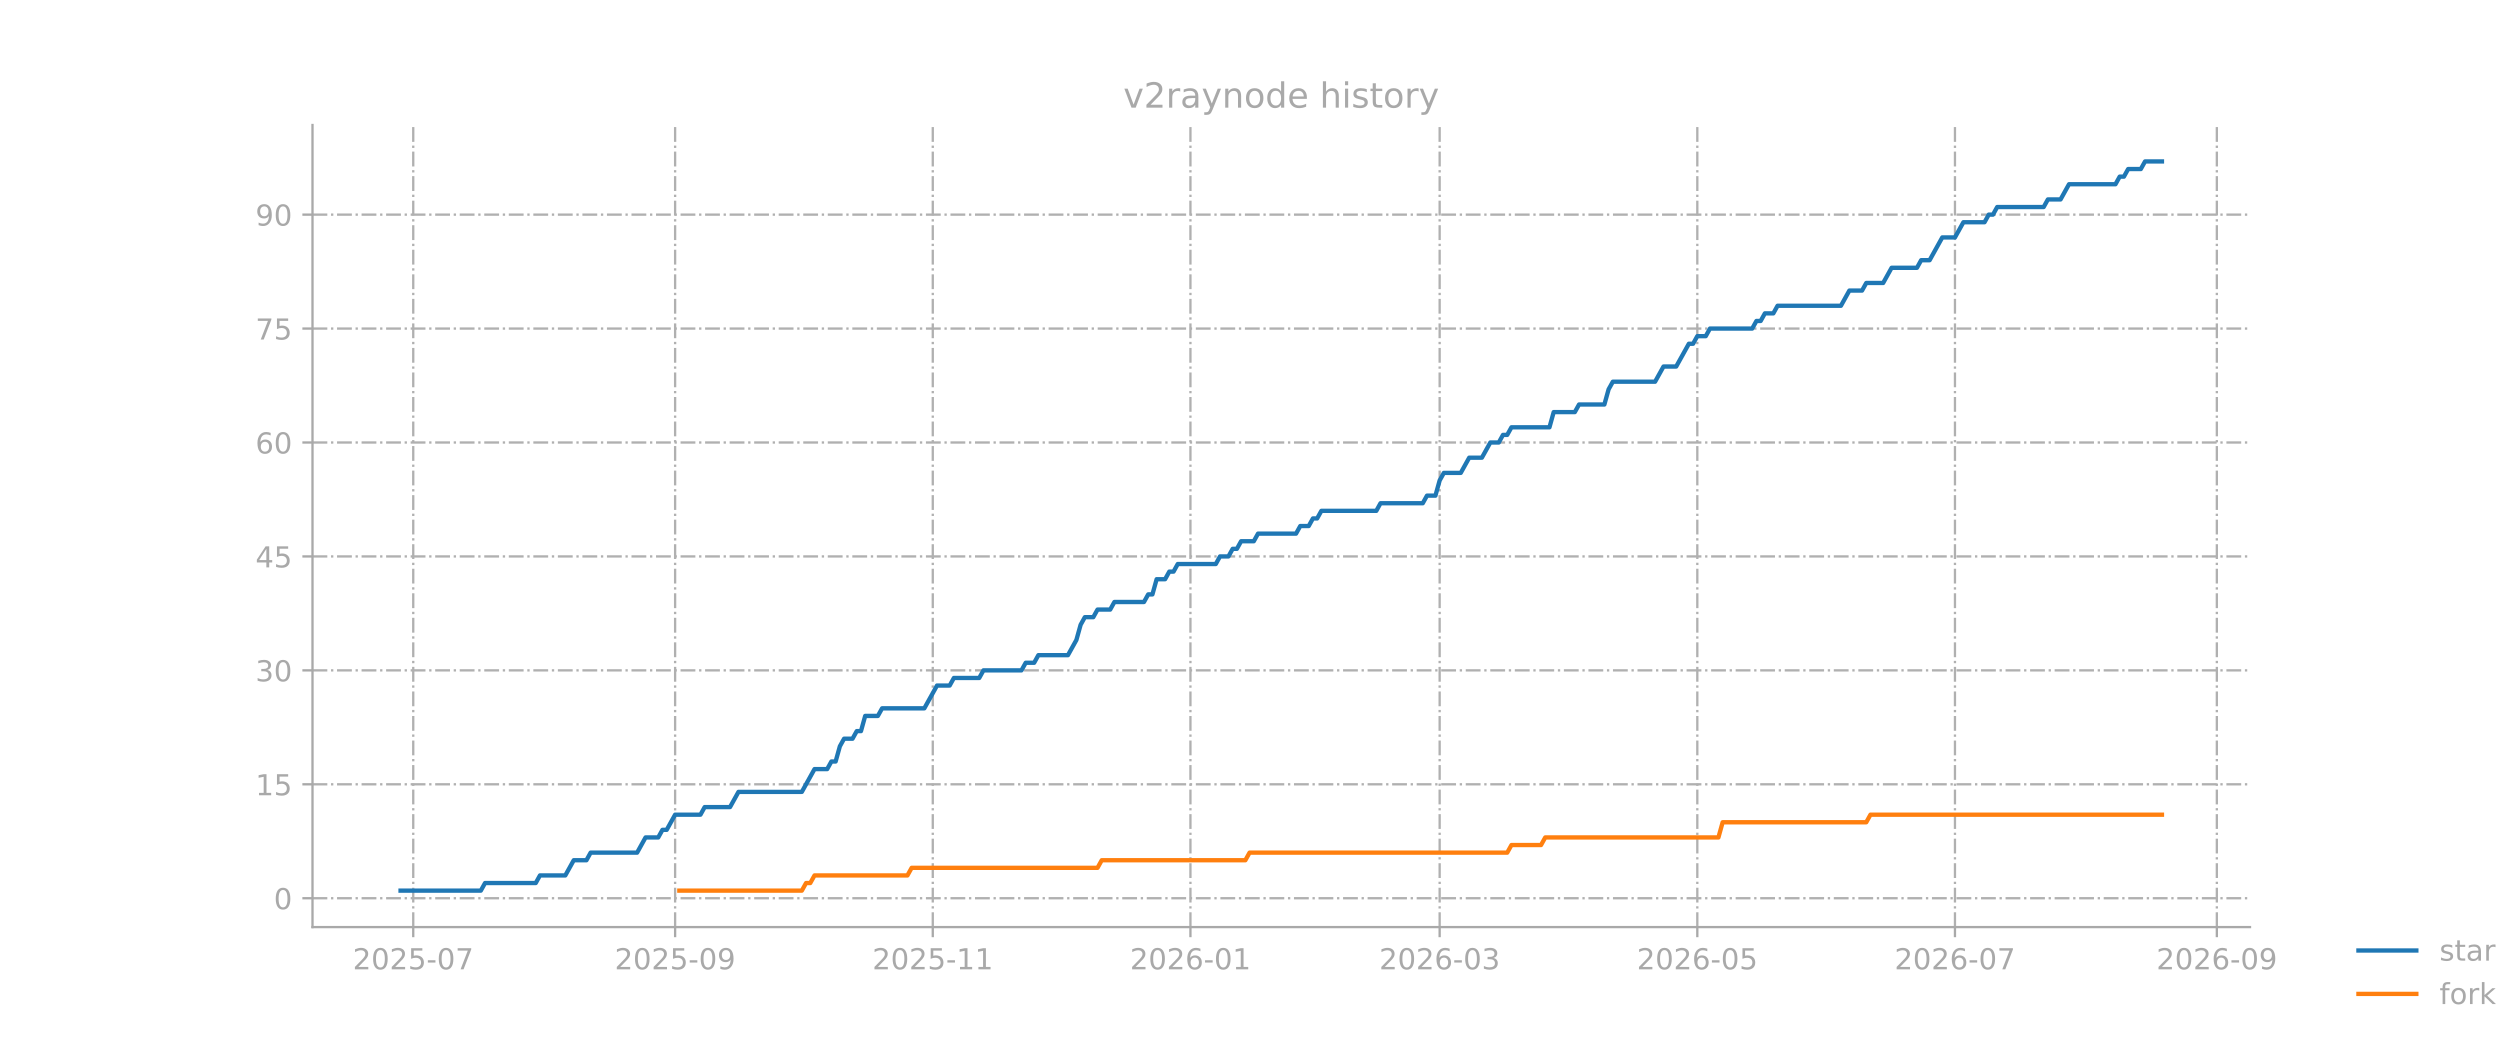
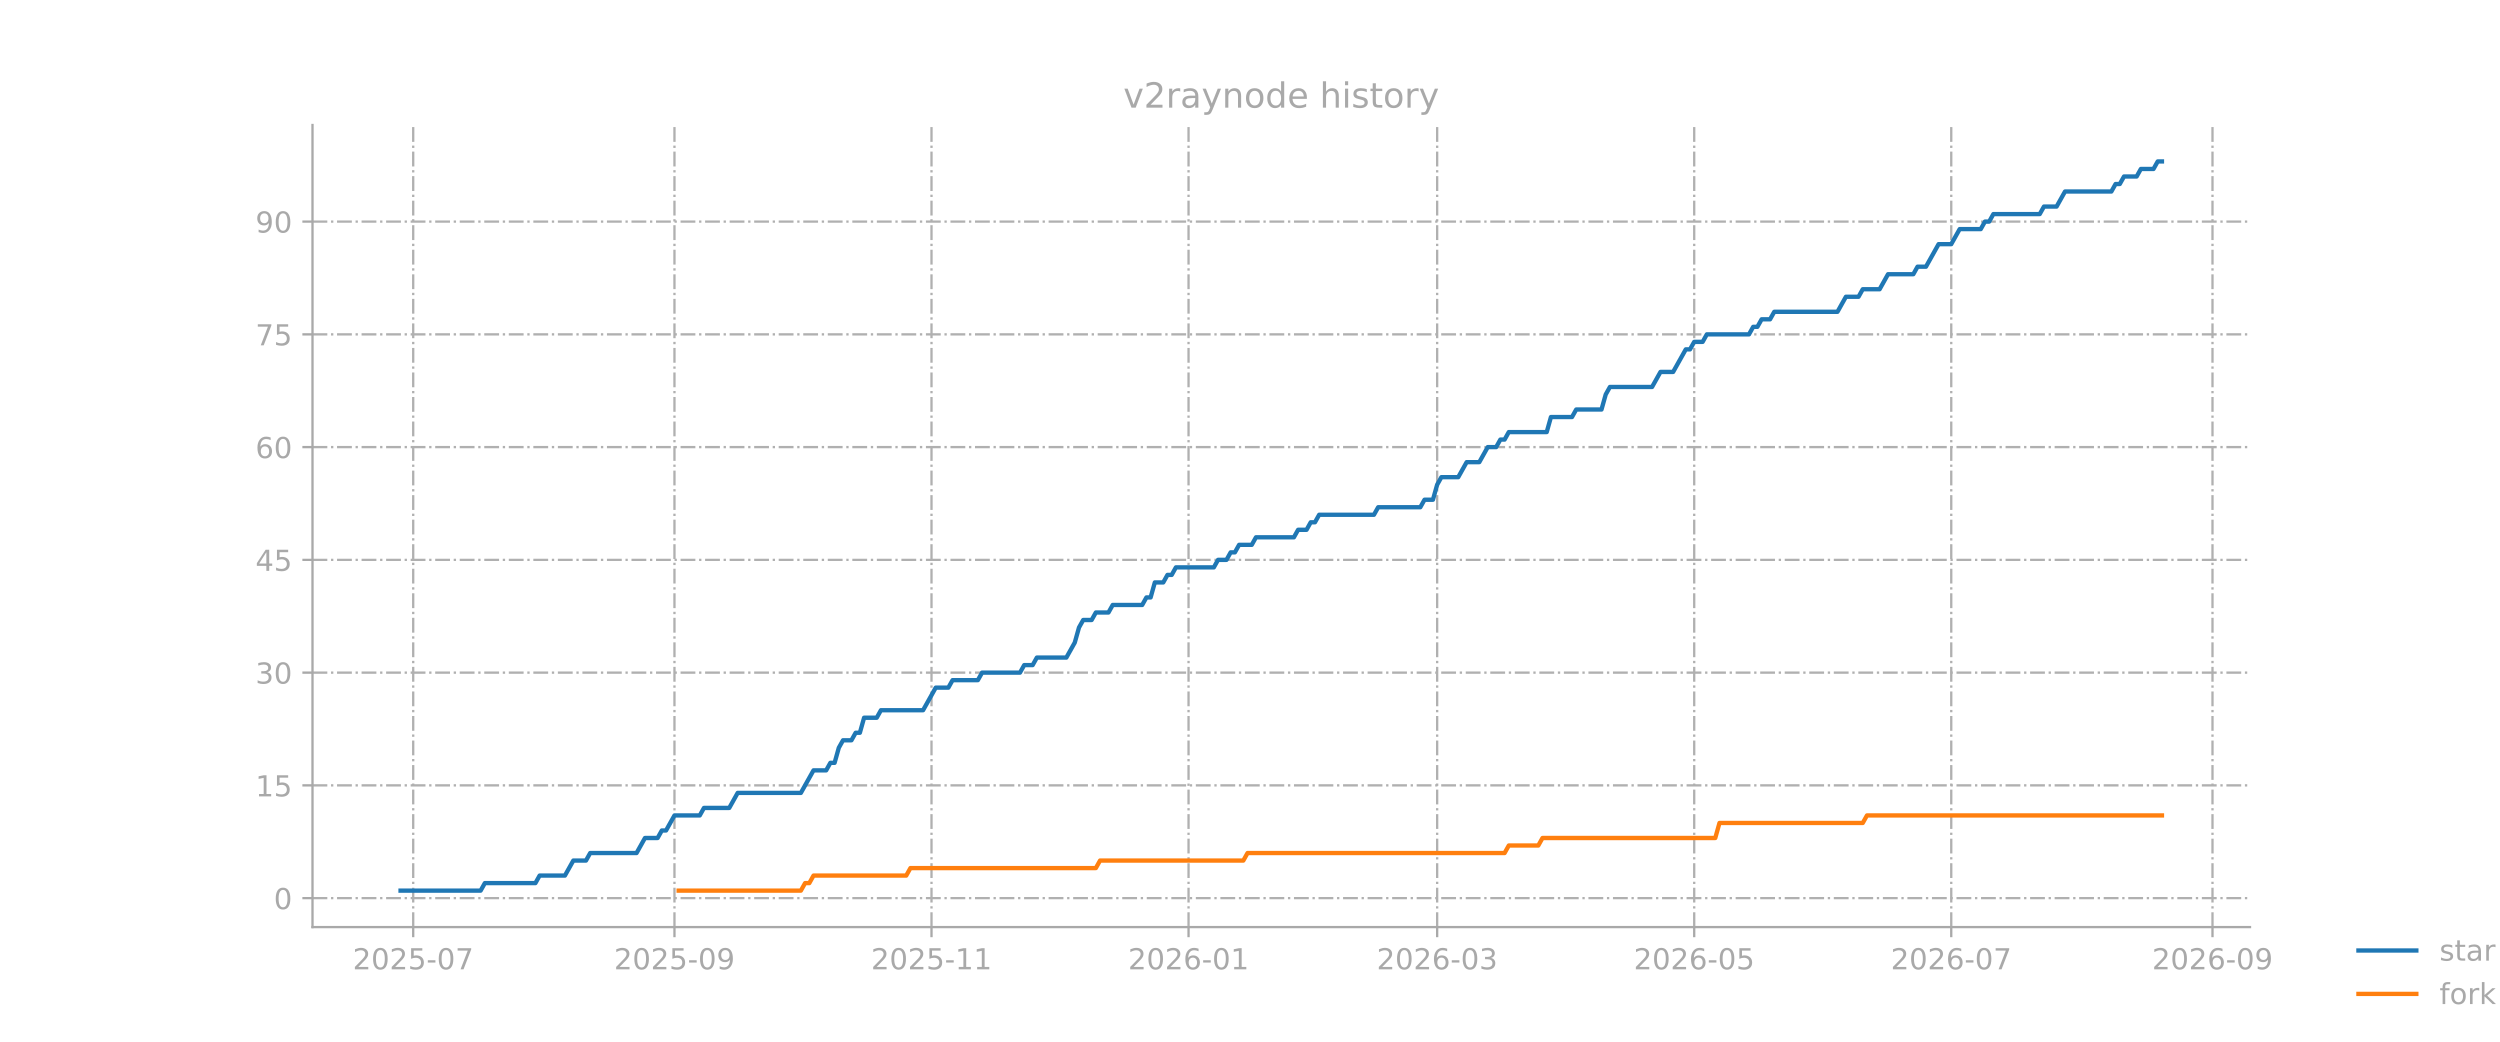
<svg xmlns="http://www.w3.org/2000/svg" xmlns:xlink="http://www.w3.org/1999/xlink" width="864pt" height="360pt" viewBox="0 0 864 360" version="1.1">
  <defs>
    <style type="text/css">*{stroke-linejoin: round; stroke-linecap: butt}</style>
  </defs>
  <g id="figure_1">
    <g id="patch_1">
      <path d="M 0 360  L 864 360  L 864 0  L 0 0  L 0 360  z " style="fill: none; opacity: 0" />
    </g>
    <g id="axes_1">
      <g id="patch_2">
        <path d="M 108 320.4  L 777.6 320.4  L 777.6 43.2  L 108 43.2  L 108 320.4  z " style="fill: none; opacity: 0" />
      </g>
      <g id="matplotlib.axis_1">
        <g id="xtick_1">
          <g id="line2d_1">
-             <path d="M 142.816 320.4  L 142.816 43.2  " clip-path="url(#pe0edffdb2b)" style="fill: none; stroke-dasharray: 5.12,1.28,0.8,1.28; stroke-dashoffset: 0; stroke: #b0b0b0; stroke-width: 0.8" />
+             <path d="M 142.805 320.4  L 142.805 43.2  " clip-path="url(#p258843236b)" style="fill: none; stroke-dasharray: 5.12,1.28,0.8,1.28; stroke-dashoffset: 0; stroke: #b0b0b0; stroke-width: 0.8" />
          </g>
          <g id="line2d_2">
            <defs>
-               <path id="m5541c65035" d="M 0 0  L 0 3.5  " style="stroke: #a9a9a9; stroke-width: 0.8" />
+               <path id="mca3ff56451" d="M 0 0  L 0 3.5  " style="stroke: #a9a9a9; stroke-width: 0.8" />
            </defs>
            <g>
-               <use xlink:href="#m5541c65035" x="142.816" y="320.4" style="fill: #a9a9a9; stroke: #a9a9a9; stroke-width: 0.8" />
+               <use xlink:href="#mca3ff56451" x="142.805" y="320.4" style="fill: #a9a9a9; stroke: #a9a9a9; stroke-width: 0.8" />
            </g>
          </g>
          <g id="text_1">
-             <g style="fill: #a9a9a9" transform="translate(121.9243 334.9977) scale(0.1 -0.1)">
+             <g style="fill: #a9a9a9" transform="translate(121.9138 334.9977) scale(0.1 -0.1)">
              <defs>
                <path id="DejaVuSans-15" d="M 1228 531  L 3431 531  L 3431 0  L 469 0  L 469 531  Q 828 903 1448 1529  Q 2069 2156 2228 2338  Q 2531 2678 2651 2914  Q 2772 3150 2772 3378  Q 2772 3750 2511 3984  Q 2250 4219 1831 4219  Q 1534 4219 1204 4116  Q 875 4013 500 3803  L 500 4441  Q 881 4594 1212 4672  Q 1544 4750 1819 4750  Q 2544 4750 2975 4387  Q 3406 4025 3406 3419  Q 3406 3131 3298 2873  Q 3191 2616 2906 2266  Q 2828 2175 2409 1742  Q 1991 1309 1228 531  z " transform="scale(0.015625)" />
                <path id="DejaVuSans-13" d="M 2034 4250  Q 1547 4250 1301 3770  Q 1056 3291 1056 2328  Q 1056 1369 1301 889  Q 1547 409 2034 409  Q 2525 409 2770 889  Q 3016 1369 3016 2328  Q 3016 3291 2770 3770  Q 2525 4250 2034 4250  z M 2034 4750  Q 2819 4750 3233 4129  Q 3647 3509 3647 2328  Q 3647 1150 3233 529  Q 2819 -91 2034 -91  Q 1250 -91 836 529  Q 422 1150 422 2328  Q 422 3509 836 4129  Q 1250 4750 2034 4750  z " transform="scale(0.015625)" />
                <path id="DejaVuSans-18" d="M 691 4666  L 3169 4666  L 3169 4134  L 1269 4134  L 1269 2991  Q 1406 3038 1543 3061  Q 1681 3084 1819 3084  Q 2600 3084 3056 2656  Q 3513 2228 3513 1497  Q 3513 744 3044 326  Q 2575 -91 1722 -91  Q 1428 -91 1123 -41  Q 819 9 494 109  L 494 744  Q 775 591 1075 516  Q 1375 441 1709 441  Q 2250 441 2565 725  Q 2881 1009 2881 1497  Q 2881 1984 2565 2268  Q 2250 2553 1709 2553  Q 1456 2553 1204 2497  Q 953 2441 691 2322  L 691 4666  z " transform="scale(0.015625)" />
                <path id="DejaVuSans-10" d="M 313 2009  L 1997 2009  L 1997 1497  L 313 1497  L 313 2009  z " transform="scale(0.015625)" />
                <path id="DejaVuSans-1a" d="M 525 4666  L 3525 4666  L 3525 4397  L 1831 0  L 1172 0  L 2766 4134  L 525 4134  L 525 4666  z " transform="scale(0.015625)" />
              </defs>
              <use xlink:href="#DejaVuSans-15" />
              <use xlink:href="#DejaVuSans-13" transform="translate(63.625 0)" />
              <use xlink:href="#DejaVuSans-15" transform="translate(127.25 0)" />
              <use xlink:href="#DejaVuSans-18" transform="translate(190.875 0)" />
              <use xlink:href="#DejaVuSans-10" transform="translate(254.5 0)" />
              <use xlink:href="#DejaVuSans-13" transform="translate(290.5781 0)" />
              <use xlink:href="#DejaVuSans-1a" transform="translate(354.2031 0)" />
            </g>
          </g>
        </g>
        <g id="xtick_2">
          <g id="line2d_3">
-             <path d="M 233.322 320.4  L 233.322 43.2  " clip-path="url(#pe0edffdb2b)" style="fill: none; stroke-dasharray: 5.12,1.28,0.8,1.28; stroke-dashoffset: 0; stroke: #b0b0b0; stroke-width: 0.8" />
+             <path d="M 233.095 320.4  L 233.095 43.2  " clip-path="url(#p258843236b)" style="fill: none; stroke-dasharray: 5.12,1.28,0.8,1.28; stroke-dashoffset: 0; stroke: #b0b0b0; stroke-width: 0.8" />
          </g>
          <g id="line2d_4">
            <g>
-               <use xlink:href="#m5541c65035" x="233.322" y="320.4" style="fill: #a9a9a9; stroke: #a9a9a9; stroke-width: 0.8" />
+               <use xlink:href="#mca3ff56451" x="233.095" y="320.4" style="fill: #a9a9a9; stroke: #a9a9a9; stroke-width: 0.8" />
            </g>
          </g>
          <g id="text_2">
-             <g style="fill: #a9a9a9" transform="translate(212.4305 334.9977) scale(0.1 -0.1)">
+             <g style="fill: #a9a9a9" transform="translate(212.2035 334.9977) scale(0.1 -0.1)">
              <defs>
                <path id="DejaVuSans-1c" d="M 703 97  L 703 672  Q 941 559 1184 500  Q 1428 441 1663 441  Q 2288 441 2617 861  Q 2947 1281 2994 2138  Q 2813 1869 2534 1725  Q 2256 1581 1919 1581  Q 1219 1581 811 2004  Q 403 2428 403 3163  Q 403 3881 828 4315  Q 1253 4750 1959 4750  Q 2769 4750 3195 4129  Q 3622 3509 3622 2328  Q 3622 1225 3098 567  Q 2575 -91 1691 -91  Q 1453 -91 1209 -44  Q 966 3 703 97  z M 1959 2075  Q 2384 2075 2632 2365  Q 2881 2656 2881 3163  Q 2881 3666 2632 3958  Q 2384 4250 1959 4250  Q 1534 4250 1286 3958  Q 1038 3666 1038 3163  Q 1038 2656 1286 2365  Q 1534 2075 1959 2075  z " transform="scale(0.015625)" />
              </defs>
              <use xlink:href="#DejaVuSans-15" />
              <use xlink:href="#DejaVuSans-13" transform="translate(63.625 0)" />
              <use xlink:href="#DejaVuSans-15" transform="translate(127.25 0)" />
              <use xlink:href="#DejaVuSans-18" transform="translate(190.875 0)" />
              <use xlink:href="#DejaVuSans-10" transform="translate(254.5 0)" />
              <use xlink:href="#DejaVuSans-13" transform="translate(290.5781 0)" />
              <use xlink:href="#DejaVuSans-1c" transform="translate(354.2031 0)" />
            </g>
          </g>
        </g>
        <g id="xtick_3">
          <g id="line2d_5">
-             <path d="M 322.368 320.4  L 322.368 43.2  " clip-path="url(#pe0edffdb2b)" style="fill: none; stroke-dasharray: 5.12,1.28,0.8,1.28; stroke-dashoffset: 0; stroke: #b0b0b0; stroke-width: 0.8" />
+             <path d="M 321.928 320.4  L 321.928 43.2  " clip-path="url(#p258843236b)" style="fill: none; stroke-dasharray: 5.12,1.28,0.8,1.28; stroke-dashoffset: 0; stroke: #b0b0b0; stroke-width: 0.8" />
          </g>
          <g id="line2d_6">
            <g>
-               <use xlink:href="#m5541c65035" x="322.368" y="320.4" style="fill: #a9a9a9; stroke: #a9a9a9; stroke-width: 0.8" />
+               <use xlink:href="#mca3ff56451" x="321.928" y="320.4" style="fill: #a9a9a9; stroke: #a9a9a9; stroke-width: 0.8" />
            </g>
          </g>
          <g id="text_3">
-             <g style="fill: #a9a9a9" transform="translate(301.4769 334.9977) scale(0.1 -0.1)">
+             <g style="fill: #a9a9a9" transform="translate(301.0369 334.9977) scale(0.1 -0.1)">
              <defs>
                <path id="DejaVuSans-14" d="M 794 531  L 1825 531  L 1825 4091  L 703 3866  L 703 4441  L 1819 4666  L 2450 4666  L 2450 531  L 3481 531  L 3481 0  L 794 0  L 794 531  z " transform="scale(0.015625)" />
              </defs>
              <use xlink:href="#DejaVuSans-15" />
              <use xlink:href="#DejaVuSans-13" transform="translate(63.625 0)" />
              <use xlink:href="#DejaVuSans-15" transform="translate(127.25 0)" />
              <use xlink:href="#DejaVuSans-18" transform="translate(190.875 0)" />
              <use xlink:href="#DejaVuSans-10" transform="translate(254.5 0)" />
              <use xlink:href="#DejaVuSans-14" transform="translate(290.5781 0)" />
              <use xlink:href="#DejaVuSans-14" transform="translate(354.2031 0)" />
            </g>
          </g>
        </g>
        <g id="xtick_4">
          <g id="line2d_7">
-             <path d="M 411.415 320.4  L 411.415 43.2  " clip-path="url(#pe0edffdb2b)" style="fill: none; stroke-dasharray: 5.12,1.28,0.8,1.28; stroke-dashoffset: 0; stroke: #b0b0b0; stroke-width: 0.8" />
+             <path d="M 410.762 320.4  L 410.762 43.2  " clip-path="url(#p258843236b)" style="fill: none; stroke-dasharray: 5.12,1.28,0.8,1.28; stroke-dashoffset: 0; stroke: #b0b0b0; stroke-width: 0.8" />
          </g>
          <g id="line2d_8">
            <g>
-               <use xlink:href="#m5541c65035" x="411.415" y="320.4" style="fill: #a9a9a9; stroke: #a9a9a9; stroke-width: 0.8" />
+               <use xlink:href="#mca3ff56451" x="410.762" y="320.4" style="fill: #a9a9a9; stroke: #a9a9a9; stroke-width: 0.8" />
            </g>
          </g>
          <g id="text_4">
-             <g style="fill: #a9a9a9" transform="translate(390.5234 334.9977) scale(0.1 -0.1)">
+             <g style="fill: #a9a9a9" transform="translate(389.8703 334.9977) scale(0.1 -0.1)">
              <defs>
                <path id="DejaVuSans-19" d="M 2113 2584  Q 1688 2584 1439 2293  Q 1191 2003 1191 1497  Q 1191 994 1439 701  Q 1688 409 2113 409  Q 2538 409 2786 701  Q 3034 994 3034 1497  Q 3034 2003 2786 2293  Q 2538 2584 2113 2584  z M 3366 4563  L 3366 3988  Q 3128 4100 2886 4159  Q 2644 4219 2406 4219  Q 1781 4219 1451 3797  Q 1122 3375 1075 2522  Q 1259 2794 1537 2939  Q 1816 3084 2150 3084  Q 2853 3084 3261 2657  Q 3669 2231 3669 1497  Q 3669 778 3244 343  Q 2819 -91 2113 -91  Q 1303 -91 875 529  Q 447 1150 447 2328  Q 447 3434 972 4092  Q 1497 4750 2381 4750  Q 2619 4750 2861 4703  Q 3103 4656 3366 4563  z " transform="scale(0.015625)" />
              </defs>
              <use xlink:href="#DejaVuSans-15" />
              <use xlink:href="#DejaVuSans-13" transform="translate(63.625 0)" />
              <use xlink:href="#DejaVuSans-15" transform="translate(127.25 0)" />
              <use xlink:href="#DejaVuSans-19" transform="translate(190.875 0)" />
              <use xlink:href="#DejaVuSans-10" transform="translate(254.5 0)" />
              <use xlink:href="#DejaVuSans-13" transform="translate(290.5781 0)" />
              <use xlink:href="#DejaVuSans-14" transform="translate(354.2031 0)" />
            </g>
          </g>
        </g>
        <g id="xtick_5">
          <g id="line2d_9">
-             <path d="M 497.542 320.4  L 497.542 43.2  " clip-path="url(#pe0edffdb2b)" style="fill: none; stroke-dasharray: 5.12,1.28,0.8,1.28; stroke-dashoffset: 0; stroke: #b0b0b0; stroke-width: 0.8" />
+             <path d="M 496.683 320.4  L 496.683 43.2  " clip-path="url(#p258843236b)" style="fill: none; stroke-dasharray: 5.12,1.28,0.8,1.28; stroke-dashoffset: 0; stroke: #b0b0b0; stroke-width: 0.8" />
          </g>
          <g id="line2d_10">
            <g>
-               <use xlink:href="#m5541c65035" x="497.542" y="320.4" style="fill: #a9a9a9; stroke: #a9a9a9; stroke-width: 0.8" />
+               <use xlink:href="#mca3ff56451" x="496.683" y="320.4" style="fill: #a9a9a9; stroke: #a9a9a9; stroke-width: 0.8" />
            </g>
          </g>
          <g id="text_5">
-             <g style="fill: #a9a9a9" transform="translate(476.6503 334.9977) scale(0.1 -0.1)">
+             <g style="fill: #a9a9a9" transform="translate(475.7912 334.9977) scale(0.1 -0.1)">
              <defs>
                <path id="DejaVuSans-16" d="M 2597 2516  Q 3050 2419 3304 2112  Q 3559 1806 3559 1356  Q 3559 666 3084 287  Q 2609 -91 1734 -91  Q 1441 -91 1130 -33  Q 819 25 488 141  L 488 750  Q 750 597 1062 519  Q 1375 441 1716 441  Q 2309 441 2620 675  Q 2931 909 2931 1356  Q 2931 1769 2642 2001  Q 2353 2234 1838 2234  L 1294 2234  L 1294 2753  L 1863 2753  Q 2328 2753 2575 2939  Q 2822 3125 2822 3475  Q 2822 3834 2567 4026  Q 2313 4219 1838 4219  Q 1578 4219 1281 4162  Q 984 4106 628 3988  L 628 4550  Q 988 4650 1302 4700  Q 1616 4750 1894 4750  Q 2613 4750 3031 4423  Q 3450 4097 3450 3541  Q 3450 3153 3228 2886  Q 3006 2619 2597 2516  z " transform="scale(0.015625)" />
              </defs>
              <use xlink:href="#DejaVuSans-15" />
              <use xlink:href="#DejaVuSans-13" transform="translate(63.625 0)" />
              <use xlink:href="#DejaVuSans-15" transform="translate(127.25 0)" />
              <use xlink:href="#DejaVuSans-19" transform="translate(190.875 0)" />
              <use xlink:href="#DejaVuSans-10" transform="translate(254.5 0)" />
              <use xlink:href="#DejaVuSans-13" transform="translate(290.5781 0)" />
              <use xlink:href="#DejaVuSans-16" transform="translate(354.2031 0)" />
            </g>
          </g>
        </g>
        <g id="xtick_6">
          <g id="line2d_11">
-             <path d="M 586.588 320.4  L 586.588 43.2  " clip-path="url(#pe0edffdb2b)" style="fill: none; stroke-dasharray: 5.12,1.28,0.8,1.28; stroke-dashoffset: 0; stroke: #b0b0b0; stroke-width: 0.8" />
+             <path d="M 585.516 320.4  L 585.516 43.2  " clip-path="url(#p258843236b)" style="fill: none; stroke-dasharray: 5.12,1.28,0.8,1.28; stroke-dashoffset: 0; stroke: #b0b0b0; stroke-width: 0.8" />
          </g>
          <g id="line2d_12">
            <g>
-               <use xlink:href="#m5541c65035" x="586.588" y="320.4" style="fill: #a9a9a9; stroke: #a9a9a9; stroke-width: 0.8" />
+               <use xlink:href="#mca3ff56451" x="585.516" y="320.4" style="fill: #a9a9a9; stroke: #a9a9a9; stroke-width: 0.8" />
            </g>
          </g>
          <g id="text_6">
-             <g style="fill: #a9a9a9" transform="translate(565.6967 334.9977) scale(0.1 -0.1)">
+             <g style="fill: #a9a9a9" transform="translate(564.6246 334.9977) scale(0.1 -0.1)">
              <use xlink:href="#DejaVuSans-15" />
              <use xlink:href="#DejaVuSans-13" transform="translate(63.625 0)" />
              <use xlink:href="#DejaVuSans-15" transform="translate(127.25 0)" />
              <use xlink:href="#DejaVuSans-19" transform="translate(190.875 0)" />
              <use xlink:href="#DejaVuSans-10" transform="translate(254.5 0)" />
              <use xlink:href="#DejaVuSans-13" transform="translate(290.5781 0)" />
              <use xlink:href="#DejaVuSans-18" transform="translate(354.2031 0)" />
            </g>
          </g>
        </g>
        <g id="xtick_7">
          <g id="line2d_13">
-             <path d="M 675.635 320.4  L 675.635 43.2  " clip-path="url(#pe0edffdb2b)" style="fill: none; stroke-dasharray: 5.12,1.28,0.8,1.28; stroke-dashoffset: 0; stroke: #b0b0b0; stroke-width: 0.8" />
+             <path d="M 674.349 320.4  L 674.349 43.2  " clip-path="url(#p258843236b)" style="fill: none; stroke-dasharray: 5.12,1.28,0.8,1.28; stroke-dashoffset: 0; stroke: #b0b0b0; stroke-width: 0.8" />
          </g>
          <g id="line2d_14">
            <g>
-               <use xlink:href="#m5541c65035" x="675.635" y="320.4" style="fill: #a9a9a9; stroke: #a9a9a9; stroke-width: 0.8" />
+               <use xlink:href="#mca3ff56451" x="674.349" y="320.4" style="fill: #a9a9a9; stroke: #a9a9a9; stroke-width: 0.8" />
            </g>
          </g>
          <g id="text_7">
-             <g style="fill: #a9a9a9" transform="translate(654.7431 334.9977) scale(0.1 -0.1)">
+             <g style="fill: #a9a9a9" transform="translate(653.458 334.9977) scale(0.1 -0.1)">
              <use xlink:href="#DejaVuSans-15" />
              <use xlink:href="#DejaVuSans-13" transform="translate(63.625 0)" />
              <use xlink:href="#DejaVuSans-15" transform="translate(127.25 0)" />
              <use xlink:href="#DejaVuSans-19" transform="translate(190.875 0)" />
              <use xlink:href="#DejaVuSans-10" transform="translate(254.5 0)" />
              <use xlink:href="#DejaVuSans-13" transform="translate(290.5781 0)" />
              <use xlink:href="#DejaVuSans-1a" transform="translate(354.2031 0)" />
            </g>
          </g>
        </g>
        <g id="xtick_8">
          <g id="line2d_15">
-             <path d="M 766.141 320.4  L 766.141 43.2  " clip-path="url(#pe0edffdb2b)" style="fill: none; stroke-dasharray: 5.12,1.28,0.8,1.28; stroke-dashoffset: 0; stroke: #b0b0b0; stroke-width: 0.8" />
+             <path d="M 764.639 320.4  L 764.639 43.2  " clip-path="url(#p258843236b)" style="fill: none; stroke-dasharray: 5.12,1.28,0.8,1.28; stroke-dashoffset: 0; stroke: #b0b0b0; stroke-width: 0.8" />
          </g>
          <g id="line2d_16">
            <g>
-               <use xlink:href="#m5541c65035" x="766.141" y="320.4" style="fill: #a9a9a9; stroke: #a9a9a9; stroke-width: 0.8" />
+               <use xlink:href="#mca3ff56451" x="764.639" y="320.4" style="fill: #a9a9a9; stroke: #a9a9a9; stroke-width: 0.8" />
            </g>
          </g>
          <g id="text_8">
-             <g style="fill: #a9a9a9" transform="translate(745.2493 334.9977) scale(0.1 -0.1)">
+             <g style="fill: #a9a9a9" transform="translate(743.7477 334.9977) scale(0.1 -0.1)">
              <use xlink:href="#DejaVuSans-15" />
              <use xlink:href="#DejaVuSans-13" transform="translate(63.625 0)" />
              <use xlink:href="#DejaVuSans-15" transform="translate(127.25 0)" />
              <use xlink:href="#DejaVuSans-19" transform="translate(190.875 0)" />
              <use xlink:href="#DejaVuSans-10" transform="translate(254.5 0)" />
              <use xlink:href="#DejaVuSans-13" transform="translate(290.5781 0)" />
              <use xlink:href="#DejaVuSans-1c" transform="translate(354.2031 0)" />
            </g>
          </g>
        </g>
      </g>
      <g id="matplotlib.axis_2">
        <g id="ytick_1">
          <g id="line2d_17">
-             <path d="M 108 310.425  L 777.6 310.425  " clip-path="url(#pe0edffdb2b)" style="fill: none; stroke-dasharray: 5.12,1.28,0.8,1.28; stroke-dashoffset: 0; stroke: #b0b0b0; stroke-width: 0.8" />
+             <path d="M 108 310.398  L 777.6 310.398  " clip-path="url(#p258843236b)" style="fill: none; stroke-dasharray: 5.12,1.28,0.8,1.28; stroke-dashoffset: 0; stroke: #b0b0b0; stroke-width: 0.8" />
          </g>
          <g id="line2d_18">
            <defs>
-               <path id="m2325838ecc" d="M 0 0  L -3.5 0  " style="stroke: #a9a9a9; stroke-width: 0.8" />
+               <path id="m2e89458670" d="M 0 0  L -3.5 0  " style="stroke: #a9a9a9; stroke-width: 0.8" />
            </defs>
            <g>
-               <use xlink:href="#m2325838ecc" x="108" y="310.425" style="fill: #a9a9a9; stroke: #a9a9a9; stroke-width: 0.8" />
+               <use xlink:href="#m2e89458670" x="108" y="310.398" style="fill: #a9a9a9; stroke: #a9a9a9; stroke-width: 0.8" />
            </g>
          </g>
          <g id="text_9">
-             <g style="fill: #a9a9a9" transform="translate(94.6375 314.2238) scale(0.1 -0.1)">
+             <g style="fill: #a9a9a9" transform="translate(94.6375 314.1968) scale(0.1 -0.1)">
              <use xlink:href="#DejaVuSans-13" />
            </g>
          </g>
        </g>
        <g id="ytick_2">
          <g id="line2d_19">
-             <path d="M 108 271.05  L 777.6 271.05  " clip-path="url(#pe0edffdb2b)" style="fill: none; stroke-dasharray: 5.12,1.28,0.8,1.28; stroke-dashoffset: 0; stroke: #b0b0b0; stroke-width: 0.8" />
+             <path d="M 108 271.429  L 777.6 271.429  " clip-path="url(#p258843236b)" style="fill: none; stroke-dasharray: 5.12,1.28,0.8,1.28; stroke-dashoffset: 0; stroke: #b0b0b0; stroke-width: 0.8" />
          </g>
          <g id="line2d_20">
            <g>
-               <use xlink:href="#m2325838ecc" x="108" y="271.05" style="fill: #a9a9a9; stroke: #a9a9a9; stroke-width: 0.8" />
+               <use xlink:href="#m2e89458670" x="108" y="271.429" style="fill: #a9a9a9; stroke: #a9a9a9; stroke-width: 0.8" />
            </g>
          </g>
          <g id="text_10">
-             <g style="fill: #a9a9a9" transform="translate(88.275 274.8488) scale(0.1 -0.1)">
+             <g style="fill: #a9a9a9" transform="translate(88.275 275.2277) scale(0.1 -0.1)">
              <use xlink:href="#DejaVuSans-14" />
              <use xlink:href="#DejaVuSans-18" transform="translate(63.625 0)" />
            </g>
          </g>
        </g>
        <g id="ytick_3">
          <g id="line2d_21">
-             <path d="M 108 231.675  L 777.6 231.675  " clip-path="url(#pe0edffdb2b)" style="fill: none; stroke-dasharray: 5.12,1.28,0.8,1.28; stroke-dashoffset: 0; stroke: #b0b0b0; stroke-width: 0.8" />
+             <path d="M 108 232.46  L 777.6 232.46  " clip-path="url(#p258843236b)" style="fill: none; stroke-dasharray: 5.12,1.28,0.8,1.28; stroke-dashoffset: 0; stroke: #b0b0b0; stroke-width: 0.8" />
          </g>
          <g id="line2d_22">
            <g>
-               <use xlink:href="#m2325838ecc" x="108" y="231.675" style="fill: #a9a9a9; stroke: #a9a9a9; stroke-width: 0.8" />
+               <use xlink:href="#m2e89458670" x="108" y="232.46" style="fill: #a9a9a9; stroke: #a9a9a9; stroke-width: 0.8" />
            </g>
          </g>
          <g id="text_11">
-             <g style="fill: #a9a9a9" transform="translate(88.275 235.4738) scale(0.1 -0.1)">
+             <g style="fill: #a9a9a9" transform="translate(88.275 236.2586) scale(0.1 -0.1)">
              <use xlink:href="#DejaVuSans-16" />
              <use xlink:href="#DejaVuSans-13" transform="translate(63.625 0)" />
            </g>
          </g>
        </g>
        <g id="ytick_4">
          <g id="line2d_23">
-             <path d="M 108 192.3  L 777.6 192.3  " clip-path="url(#pe0edffdb2b)" style="fill: none; stroke-dasharray: 5.12,1.28,0.8,1.28; stroke-dashoffset: 0; stroke: #b0b0b0; stroke-width: 0.8" />
+             <path d="M 108 193.491  L 777.6 193.491  " clip-path="url(#p258843236b)" style="fill: none; stroke-dasharray: 5.12,1.28,0.8,1.28; stroke-dashoffset: 0; stroke: #b0b0b0; stroke-width: 0.8" />
          </g>
          <g id="line2d_24">
            <g>
-               <use xlink:href="#m2325838ecc" x="108" y="192.3" style="fill: #a9a9a9; stroke: #a9a9a9; stroke-width: 0.8" />
+               <use xlink:href="#m2e89458670" x="108" y="193.491" style="fill: #a9a9a9; stroke: #a9a9a9; stroke-width: 0.8" />
            </g>
          </g>
          <g id="text_12">
-             <g style="fill: #a9a9a9" transform="translate(88.275 196.0988) scale(0.1 -0.1)">
+             <g style="fill: #a9a9a9" transform="translate(88.275 197.2895) scale(0.1 -0.1)">
              <defs>
                <path id="DejaVuSans-17" d="M 2419 4116  L 825 1625  L 2419 1625  L 2419 4116  z M 2253 4666  L 3047 4666  L 3047 1625  L 3713 1625  L 3713 1100  L 3047 1100  L 3047 0  L 2419 0  L 2419 1100  L 313 1100  L 313 1709  L 2253 4666  z " transform="scale(0.015625)" />
              </defs>
              <use xlink:href="#DejaVuSans-17" />
              <use xlink:href="#DejaVuSans-18" transform="translate(63.625 0)" />
            </g>
          </g>
        </g>
        <g id="ytick_5">
          <g id="line2d_25">
-             <path d="M 108 152.925  L 777.6 152.925  " clip-path="url(#pe0edffdb2b)" style="fill: none; stroke-dasharray: 5.12,1.28,0.8,1.28; stroke-dashoffset: 0; stroke: #b0b0b0; stroke-width: 0.8" />
+             <path d="M 108 154.522  L 777.6 154.522  " clip-path="url(#p258843236b)" style="fill: none; stroke-dasharray: 5.12,1.28,0.8,1.28; stroke-dashoffset: 0; stroke: #b0b0b0; stroke-width: 0.8" />
          </g>
          <g id="line2d_26">
            <g>
-               <use xlink:href="#m2325838ecc" x="108" y="152.925" style="fill: #a9a9a9; stroke: #a9a9a9; stroke-width: 0.8" />
+               <use xlink:href="#m2e89458670" x="108" y="154.522" style="fill: #a9a9a9; stroke: #a9a9a9; stroke-width: 0.8" />
            </g>
          </g>
          <g id="text_13">
-             <g style="fill: #a9a9a9" transform="translate(88.275 156.7238) scale(0.1 -0.1)">
+             <g style="fill: #a9a9a9" transform="translate(88.275 158.3205) scale(0.1 -0.1)">
              <use xlink:href="#DejaVuSans-19" />
              <use xlink:href="#DejaVuSans-13" transform="translate(63.625 0)" />
            </g>
          </g>
        </g>
        <g id="ytick_6">
          <g id="line2d_27">
-             <path d="M 108 113.55  L 777.6 113.55  " clip-path="url(#pe0edffdb2b)" style="fill: none; stroke-dasharray: 5.12,1.28,0.8,1.28; stroke-dashoffset: 0; stroke: #b0b0b0; stroke-width: 0.8" />
+             <path d="M 108 115.553  L 777.6 115.553  " clip-path="url(#p258843236b)" style="fill: none; stroke-dasharray: 5.12,1.28,0.8,1.28; stroke-dashoffset: 0; stroke: #b0b0b0; stroke-width: 0.8" />
          </g>
          <g id="line2d_28">
            <g>
-               <use xlink:href="#m2325838ecc" x="108" y="113.55" style="fill: #a9a9a9; stroke: #a9a9a9; stroke-width: 0.8" />
+               <use xlink:href="#m2e89458670" x="108" y="115.553" style="fill: #a9a9a9; stroke: #a9a9a9; stroke-width: 0.8" />
            </g>
          </g>
          <g id="text_14">
-             <g style="fill: #a9a9a9" transform="translate(88.275 117.3488) scale(0.1 -0.1)">
+             <g style="fill: #a9a9a9" transform="translate(88.275 119.3514) scale(0.1 -0.1)">
              <use xlink:href="#DejaVuSans-1a" />
              <use xlink:href="#DejaVuSans-18" transform="translate(63.625 0)" />
            </g>
          </g>
        </g>
        <g id="ytick_7">
          <g id="line2d_29">
-             <path d="M 108 74.175  L 777.6 74.175  " clip-path="url(#pe0edffdb2b)" style="fill: none; stroke-dasharray: 5.12,1.28,0.8,1.28; stroke-dashoffset: 0; stroke: #b0b0b0; stroke-width: 0.8" />
+             <path d="M 108 76.584  L 777.6 76.584  " clip-path="url(#p258843236b)" style="fill: none; stroke-dasharray: 5.12,1.28,0.8,1.28; stroke-dashoffset: 0; stroke: #b0b0b0; stroke-width: 0.8" />
          </g>
          <g id="line2d_30">
            <g>
-               <use xlink:href="#m2325838ecc" x="108" y="74.175" style="fill: #a9a9a9; stroke: #a9a9a9; stroke-width: 0.8" />
+               <use xlink:href="#m2e89458670" x="108" y="76.584" style="fill: #a9a9a9; stroke: #a9a9a9; stroke-width: 0.8" />
            </g>
          </g>
          <g id="text_15">
-             <g style="fill: #a9a9a9" transform="translate(88.275 77.97383) scale(0.1 -0.1)">
+             <g style="fill: #a9a9a9" transform="translate(88.275 80.38233) scale(0.1 -0.1)">
              <use xlink:href="#DejaVuSans-1c" />
              <use xlink:href="#DejaVuSans-13" transform="translate(63.625 0)" />
            </g>
          </g>
        </g>
      </g>
      <g id="line2d_31">
-         <path d="M 138.436 307.8  L 166.172 307.8  L 167.632 305.175  L 185.149 305.175  L 186.609 302.55  L 195.368 302.55  L 198.287 297.3  L 202.667 297.3  L 204.126 294.675  L 220.184 294.675  L 223.103 289.425  L 227.483 289.425  L 228.943 286.8  L 230.402 286.8  L 233.322 281.55  L 242.081 281.55  L 243.54 278.925  L 252.299 278.925  L 255.219 273.675  L 277.115 273.675  L 281.495 265.8  L 285.874 265.8  L 287.334 263.175  L 288.793 263.175  L 290.253 257.925  L 291.713 255.3  L 294.633 255.3  L 296.092 252.675  L 297.552 252.675  L 299.012 247.425  L 303.391 247.425  L 304.851 244.8  L 319.449 244.8  L 323.828 236.925  L 328.207 236.925  L 329.667 234.3  L 338.426 234.3  L 339.886 231.675  L 353.024 231.675  L 354.483 229.05  L 357.403 229.05  L 358.863 226.425  L 369.081 226.425  L 372.001 221.175  L 373.461 215.925  L 374.92 213.3  L 377.84 213.3  L 379.3 210.675  L 383.679 210.675  L 385.139 208.05  L 395.357 208.05  L 396.817 205.425  L 398.277 205.425  L 399.737 200.175  L 402.656 200.175  L 404.116 197.55  L 405.576 197.55  L 407.035 194.925  L 420.173 194.925  L 421.633 192.3  L 424.553 192.3  L 426.013 189.675  L 427.472 189.675  L 428.932 187.05  L 433.311 187.05  L 434.771 184.425  L 447.909 184.425  L 449.369 181.8  L 452.289 181.8  L 453.748 179.175  L 455.208 179.175  L 456.668 176.55  L 475.645 176.55  L 477.105 173.925  L 491.703 173.925  L 493.162 171.3  L 496.082 171.3  L 497.542 166.05  L 499.001 163.425  L 504.841 163.425  L 507.76 158.175  L 512.139 158.175  L 515.059 152.925  L 517.979 152.925  L 519.438 150.3  L 520.898 150.3  L 522.358 147.675  L 535.496 147.675  L 536.956 142.425  L 544.255 142.425  L 545.714 139.8  L 554.473 139.8  L 555.933 134.55  L 557.393 131.925  L 571.99 131.925  L 574.91 126.675  L 579.289 126.675  L 583.669 118.8  L 585.128 118.8  L 586.588 116.175  L 589.508 116.175  L 590.967 113.55  L 605.565 113.55  L 607.025 110.925  L 608.485 110.925  L 609.945 108.3  L 612.864 108.3  L 614.324 105.675  L 636.221 105.675  L 639.14 100.425  L 643.519 100.425  L 644.979 97.8  L 650.818 97.8  L 653.738 92.55  L 662.497 92.55  L 663.956 89.925  L 666.876 89.925  L 671.255 82.05  L 675.635 82.05  L 678.554 76.8  L 685.853 76.8  L 687.313 74.175  L 688.773 74.175  L 690.232 71.55  L 706.29 71.55  L 707.75 68.925  L 712.129 68.925  L 715.049 63.675  L 731.106 63.675  L 732.566 61.05  L 734.026 61.05  L 735.485 58.425  L 739.865 58.425  L 741.325 55.8  L 747.164 55.8  L 747.164 55.8  " clip-path="url(#pe0edffdb2b)" style="fill: none; stroke: #1f77b4; stroke-width: 1.5; stroke-linecap: square" />
+         <path d="M 138.436 307.8  L 166.106 307.8  L 167.562 305.202  L 185.037 305.202  L 186.494 302.604  L 195.231 302.604  L 198.144 297.408  L 202.513 297.408  L 203.969 294.81  L 219.988 294.81  L 222.901 289.614  L 227.27 289.614  L 228.726 287.016  L 230.182 287.016  L 233.095 281.821  L 241.833 281.821  L 243.289 279.223  L 252.027 279.223  L 254.939 274.027  L 276.783 274.027  L 281.152 266.233  L 285.521 266.233  L 286.977 263.635  L 288.434 263.635  L 289.89 258.439  L 291.346 255.841  L 294.259 255.841  L 295.715 253.243  L 297.171 253.243  L 298.628 248.047  L 302.997 248.047  L 304.453 245.449  L 319.016 245.449  L 323.385 237.656  L 327.753 237.656  L 329.21 235.058  L 337.947 235.058  L 339.404 232.46  L 352.51 232.46  L 353.967 229.862  L 356.879 229.862  L 358.335 227.264  L 368.529 227.264  L 371.442 222.068  L 372.898 216.872  L 374.355 214.274  L 377.267 214.274  L 378.723 211.676  L 383.092 211.676  L 384.549 209.078  L 394.743 209.078  L 396.199 206.48  L 397.655 206.48  L 399.111 201.285  L 402.024 201.285  L 403.48 198.687  L 404.937 198.687  L 406.393 196.089  L 419.499 196.089  L 420.956 193.491  L 423.868 193.491  L 425.325 190.893  L 426.781 190.893  L 428.237 188.295  L 432.606 188.295  L 434.062 185.697  L 447.169 185.697  L 448.625 183.099  L 451.538 183.099  L 452.994 180.501  L 454.45 180.501  L 455.907 177.903  L 474.838 177.903  L 476.295 175.305  L 490.857 175.305  L 492.314 172.707  L 495.226 172.707  L 496.683 167.511  L 498.139 164.913  L 503.964 164.913  L 506.877 159.718  L 511.245 159.718  L 514.158 154.522  L 517.071 154.522  L 518.527 151.924  L 519.983 151.924  L 521.439 149.326  L 534.546 149.326  L 536.002 144.13  L 543.284 144.13  L 544.74 141.532  L 553.478 141.532  L 554.934 136.336  L 556.39 133.738  L 570.953 133.738  L 573.866 128.542  L 578.235 128.542  L 582.603 120.748  L 584.06 120.748  L 585.516 118.151  L 588.429 118.151  L 589.885 115.553  L 604.448 115.553  L 605.904 112.955  L 607.36 112.955  L 608.817 110.357  L 611.729 110.357  L 613.185 107.759  L 635.03 107.759  L 637.942 102.563  L 642.311 102.563  L 643.767 99.965  L 649.593 99.965  L 652.505 94.769  L 661.243 94.769  L 662.699 92.171  L 665.612 92.171  L 669.981 84.377  L 674.349 84.377  L 677.262 79.181  L 684.543 79.181  L 686 76.584  L 687.456 76.584  L 688.912 73.986  L 704.931 73.986  L 706.388 71.388  L 710.757 71.388  L 713.669 66.192  L 729.688 66.192  L 731.144 63.594  L 732.601 63.594  L 734.057 60.996  L 738.426 60.996  L 739.882 58.398  L 744.251 58.398  L 745.707 55.8  L 747.164 55.8  L 747.164 55.8  " clip-path="url(#p258843236b)" style="fill: none; stroke: #1f77b4; stroke-width: 1.5; stroke-linecap: square" />
      </g>
      <g id="line2d_32">
-         <path d="M 234.782 307.8  L 277.115 307.8  L 278.575 305.175  L 280.035 305.175  L 281.495 302.55  L 313.61 302.55  L 315.069 299.925  L 379.3 299.925  L 380.759 297.3  L 430.392 297.3  L 431.852 294.675  L 520.898 294.675  L 522.358 292.05  L 532.576 292.05  L 534.036 289.425  L 593.887 289.425  L 595.347 284.175  L 644.979 284.175  L 646.439 281.55  L 747.164 281.55  L 747.164 281.55  " clip-path="url(#pe0edffdb2b)" style="fill: none; stroke: #ff7f0e; stroke-width: 1.5; stroke-linecap: square" />
+         <path d="M 234.551 307.8  L 276.783 307.8  L 278.24 305.202  L 279.696 305.202  L 281.152 302.604  L 313.191 302.604  L 314.647 300.006  L 378.723 300.006  L 380.18 297.408  L 429.693 297.408  L 431.15 294.81  L 519.983 294.81  L 521.439 292.212  L 531.633 292.212  L 533.09 289.614  L 592.797 289.614  L 594.254 284.419  L 643.767 284.419  L 645.224 281.821  L 747.164 281.821  L 747.164 281.821  " clip-path="url(#p258843236b)" style="fill: none; stroke: #ff7f0e; stroke-width: 1.5; stroke-linecap: square" />
      </g>
      <g id="patch_3">
        <path d="M 108 320.4  L 108 43.2  " style="fill: none; stroke: #a9a9a9; stroke-width: 0.8; stroke-linejoin: miter; stroke-linecap: square" />
      </g>
      <g id="patch_4">
        <path d="M 777.6 320.4  L 777.6 43.2  " style="fill: none" />
      </g>
      <g id="patch_5">
        <path d="M 108 320.4  L 777.6 320.4  " style="fill: none; stroke: #a9a9a9; stroke-width: 0.8; stroke-linejoin: miter; stroke-linecap: square" />
      </g>
      <g id="patch_6">
        <path d="M 108 43.2  L 777.6 43.2  " style="fill: none" />
      </g>
      <g id="text_16">
        <g style="fill: #a9a9a9" transform="translate(388.2188 37.2) scale(0.12 -0.12)">
          <defs>
            <path id="DejaVuSans-59" d="M 191 3500  L 800 3500  L 1894 563  L 2988 3500  L 3597 3500  L 2284 0  L 1503 0  L 191 3500  z " transform="scale(0.015625)" />
            <path id="DejaVuSans-55" d="M 2631 2963  Q 2534 3019 2420 3045  Q 2306 3072 2169 3072  Q 1681 3072 1420 2755  Q 1159 2438 1159 1844  L 1159 0  L 581 0  L 581 3500  L 1159 3500  L 1159 2956  Q 1341 3275 1631 3429  Q 1922 3584 2338 3584  Q 2397 3584 2469 3576  Q 2541 3569 2628 3553  L 2631 2963  z " transform="scale(0.015625)" />
            <path id="DejaVuSans-44" d="M 2194 1759  Q 1497 1759 1228 1600  Q 959 1441 959 1056  Q 959 750 1161 570  Q 1363 391 1709 391  Q 2188 391 2477 730  Q 2766 1069 2766 1631  L 2766 1759  L 2194 1759  z M 3341 1997  L 3341 0  L 2766 0  L 2766 531  Q 2569 213 2275 61  Q 1981 -91 1556 -91  Q 1019 -91 701 211  Q 384 513 384 1019  Q 384 1609 779 1909  Q 1175 2209 1959 2209  L 2766 2209  L 2766 2266  Q 2766 2663 2505 2880  Q 2244 3097 1772 3097  Q 1472 3097 1187 3025  Q 903 2953 641 2809  L 641 3341  Q 956 3463 1253 3523  Q 1550 3584 1831 3584  Q 2591 3584 2966 3190  Q 3341 2797 3341 1997  z " transform="scale(0.015625)" />
            <path id="DejaVuSans-5c" d="M 2059 -325  Q 1816 -950 1584 -1140  Q 1353 -1331 966 -1331  L 506 -1331  L 506 -850  L 844 -850  Q 1081 -850 1212 -737  Q 1344 -625 1503 -206  L 1606 56  L 191 3500  L 800 3500  L 1894 763  L 2988 3500  L 3597 3500  L 2059 -325  z " transform="scale(0.015625)" />
            <path id="DejaVuSans-51" d="M 3513 2113  L 3513 0  L 2938 0  L 2938 2094  Q 2938 2591 2744 2837  Q 2550 3084 2163 3084  Q 1697 3084 1428 2787  Q 1159 2491 1159 1978  L 1159 0  L 581 0  L 581 3500  L 1159 3500  L 1159 2956  Q 1366 3272 1645 3428  Q 1925 3584 2291 3584  Q 2894 3584 3203 3211  Q 3513 2838 3513 2113  z " transform="scale(0.015625)" />
            <path id="DejaVuSans-52" d="M 1959 3097  Q 1497 3097 1228 2736  Q 959 2375 959 1747  Q 959 1119 1226 758  Q 1494 397 1959 397  Q 2419 397 2687 759  Q 2956 1122 2956 1747  Q 2956 2369 2687 2733  Q 2419 3097 1959 3097  z M 1959 3584  Q 2709 3584 3137 3096  Q 3566 2609 3566 1747  Q 3566 888 3137 398  Q 2709 -91 1959 -91  Q 1206 -91 779 398  Q 353 888 353 1747  Q 353 2609 779 3096  Q 1206 3584 1959 3584  z " transform="scale(0.015625)" />
            <path id="DejaVuSans-47" d="M 2906 2969  L 2906 4863  L 3481 4863  L 3481 0  L 2906 0  L 2906 525  Q 2725 213 2448 61  Q 2172 -91 1784 -91  Q 1150 -91 751 415  Q 353 922 353 1747  Q 353 2572 751 3078  Q 1150 3584 1784 3584  Q 2172 3584 2448 3432  Q 2725 3281 2906 2969  z M 947 1747  Q 947 1113 1208 752  Q 1469 391 1925 391  Q 2381 391 2643 752  Q 2906 1113 2906 1747  Q 2906 2381 2643 2742  Q 2381 3103 1925 3103  Q 1469 3103 1208 2742  Q 947 2381 947 1747  z " transform="scale(0.015625)" />
            <path id="DejaVuSans-48" d="M 3597 1894  L 3597 1613  L 953 1613  Q 991 1019 1311 708  Q 1631 397 2203 397  Q 2534 397 2845 478  Q 3156 559 3463 722  L 3463 178  Q 3153 47 2828 -22  Q 2503 -91 2169 -91  Q 1331 -91 842 396  Q 353 884 353 1716  Q 353 2575 817 3079  Q 1281 3584 2069 3584  Q 2775 3584 3186 3129  Q 3597 2675 3597 1894  z M 3022 2063  Q 3016 2534 2758 2815  Q 2500 3097 2075 3097  Q 1594 3097 1305 2825  Q 1016 2553 972 2059  L 3022 2063  z " transform="scale(0.015625)" />
            <path id="DejaVuSans-3" transform="scale(0.015625)" />
            <path id="DejaVuSans-4b" d="M 3513 2113  L 3513 0  L 2938 0  L 2938 2094  Q 2938 2591 2744 2837  Q 2550 3084 2163 3084  Q 1697 3084 1428 2787  Q 1159 2491 1159 1978  L 1159 0  L 581 0  L 581 4863  L 1159 4863  L 1159 2956  Q 1366 3272 1645 3428  Q 1925 3584 2291 3584  Q 2894 3584 3203 3211  Q 3513 2838 3513 2113  z " transform="scale(0.015625)" />
            <path id="DejaVuSans-4c" d="M 603 3500  L 1178 3500  L 1178 0  L 603 0  L 603 3500  z M 603 4863  L 1178 4863  L 1178 4134  L 603 4134  L 603 4863  z " transform="scale(0.015625)" />
            <path id="DejaVuSans-56" d="M 2834 3397  L 2834 2853  Q 2591 2978 2328 3040  Q 2066 3103 1784 3103  Q 1356 3103 1142 2972  Q 928 2841 928 2578  Q 928 2378 1081 2264  Q 1234 2150 1697 2047  L 1894 2003  Q 2506 1872 2764 1633  Q 3022 1394 3022 966  Q 3022 478 2636 193  Q 2250 -91 1575 -91  Q 1294 -91 989 -36  Q 684 19 347 128  L 347 722  Q 666 556 975 473  Q 1284 391 1588 391  Q 1994 391 2212 530  Q 2431 669 2431 922  Q 2431 1156 2273 1281  Q 2116 1406 1581 1522  L 1381 1569  Q 847 1681 609 1914  Q 372 2147 372 2553  Q 372 3047 722 3315  Q 1072 3584 1716 3584  Q 2034 3584 2315 3537  Q 2597 3491 2834 3397  z " transform="scale(0.015625)" />
            <path id="DejaVuSans-57" d="M 1172 4494  L 1172 3500  L 2356 3500  L 2356 3053  L 1172 3053  L 1172 1153  Q 1172 725 1289 603  Q 1406 481 1766 481  L 2356 481  L 2356 0  L 1766 0  Q 1100 0 847 248  Q 594 497 594 1153  L 594 3053  L 172 3053  L 172 3500  L 594 3500  L 594 4494  L 1172 4494  z " transform="scale(0.015625)" />
          </defs>
          <use xlink:href="#DejaVuSans-59" />
          <use xlink:href="#DejaVuSans-15" transform="translate(59.1875 0)" />
          <use xlink:href="#DejaVuSans-55" transform="translate(122.8125 0)" />
          <use xlink:href="#DejaVuSans-44" transform="translate(163.9219 0)" />
          <use xlink:href="#DejaVuSans-5c" transform="translate(225.2031 0)" />
          <use xlink:href="#DejaVuSans-51" transform="translate(284.3906 0)" />
          <use xlink:href="#DejaVuSans-52" transform="translate(347.7656 0)" />
          <use xlink:href="#DejaVuSans-47" transform="translate(408.9531 0)" />
          <use xlink:href="#DejaVuSans-48" transform="translate(472.4375 0)" />
          <use xlink:href="#DejaVuSans-3" transform="translate(533.9688 0)" />
          <use xlink:href="#DejaVuSans-4b" transform="translate(565.75 0)" />
          <use xlink:href="#DejaVuSans-4c" transform="translate(629.125 0)" />
          <use xlink:href="#DejaVuSans-56" transform="translate(656.9062 0)" />
          <use xlink:href="#DejaVuSans-57" transform="translate(709 0)" />
          <use xlink:href="#DejaVuSans-52" transform="translate(748.2031 0)" />
          <use xlink:href="#DejaVuSans-55" transform="translate(809.3906 0)" />
          <use xlink:href="#DejaVuSans-5c" transform="translate(850.5 0)" />
        </g>
      </g>
      <g id="legend_1">
        <g id="line2d_33">
          <path d="M 815.08 328.498  L 825.08 328.498  L 835.08 328.498  " style="fill: none; stroke: #1f77b4; stroke-width: 1.5; stroke-linecap: square" />
        </g>
        <g id="text_17">
          <g style="fill: #a9a9a9" transform="translate(843.08 331.9984) scale(0.1 -0.1)">
            <use xlink:href="#DejaVuSans-56" />
            <use xlink:href="#DejaVuSans-57" transform="translate(52.09375 0)" />
            <use xlink:href="#DejaVuSans-44" transform="translate(91.29688 0)" />
            <use xlink:href="#DejaVuSans-55" transform="translate(152.5781 0)" />
          </g>
        </g>
        <g id="line2d_34">
          <path d="M 815.08 343.499  L 825.08 343.499  L 835.08 343.499  " style="fill: none; stroke: #ff7f0e; stroke-width: 1.5; stroke-linecap: square" />
        </g>
        <g id="text_18">
          <g style="fill: #a9a9a9" transform="translate(843.08 346.9992) scale(0.1 -0.1)">
            <defs>
              <path id="DejaVuSans-49" d="M 2375 4863  L 2375 4384  L 1825 4384  Q 1516 4384 1395 4259  Q 1275 4134 1275 3809  L 1275 3500  L 2222 3500  L 2222 3053  L 1275 3053  L 1275 0  L 697 0  L 697 3053  L 147 3053  L 147 3500  L 697 3500  L 697 3744  Q 697 4328 969 4595  Q 1241 4863 1831 4863  L 2375 4863  z " transform="scale(0.015625)" />
              <path id="DejaVuSans-4e" d="M 581 4863  L 1159 4863  L 1159 1991  L 2875 3500  L 3609 3500  L 1753 1863  L 3688 0  L 2938 0  L 1159 1709  L 1159 0  L 581 0  L 581 4863  z " transform="scale(0.015625)" />
            </defs>
            <use xlink:href="#DejaVuSans-49" />
            <use xlink:href="#DejaVuSans-52" transform="translate(35.20312 0)" />
            <use xlink:href="#DejaVuSans-55" transform="translate(96.39062 0)" />
            <use xlink:href="#DejaVuSans-4e" transform="translate(137.5 0)" />
          </g>
        </g>
      </g>
    </g>
  </g>
  <defs>
-     <clipPath id="pe0edffdb2b">
+     <clipPath id="p258843236b">
      <rect x="108" y="43.2" width="669.6" height="277.2" />
    </clipPath>
  </defs>
</svg>
